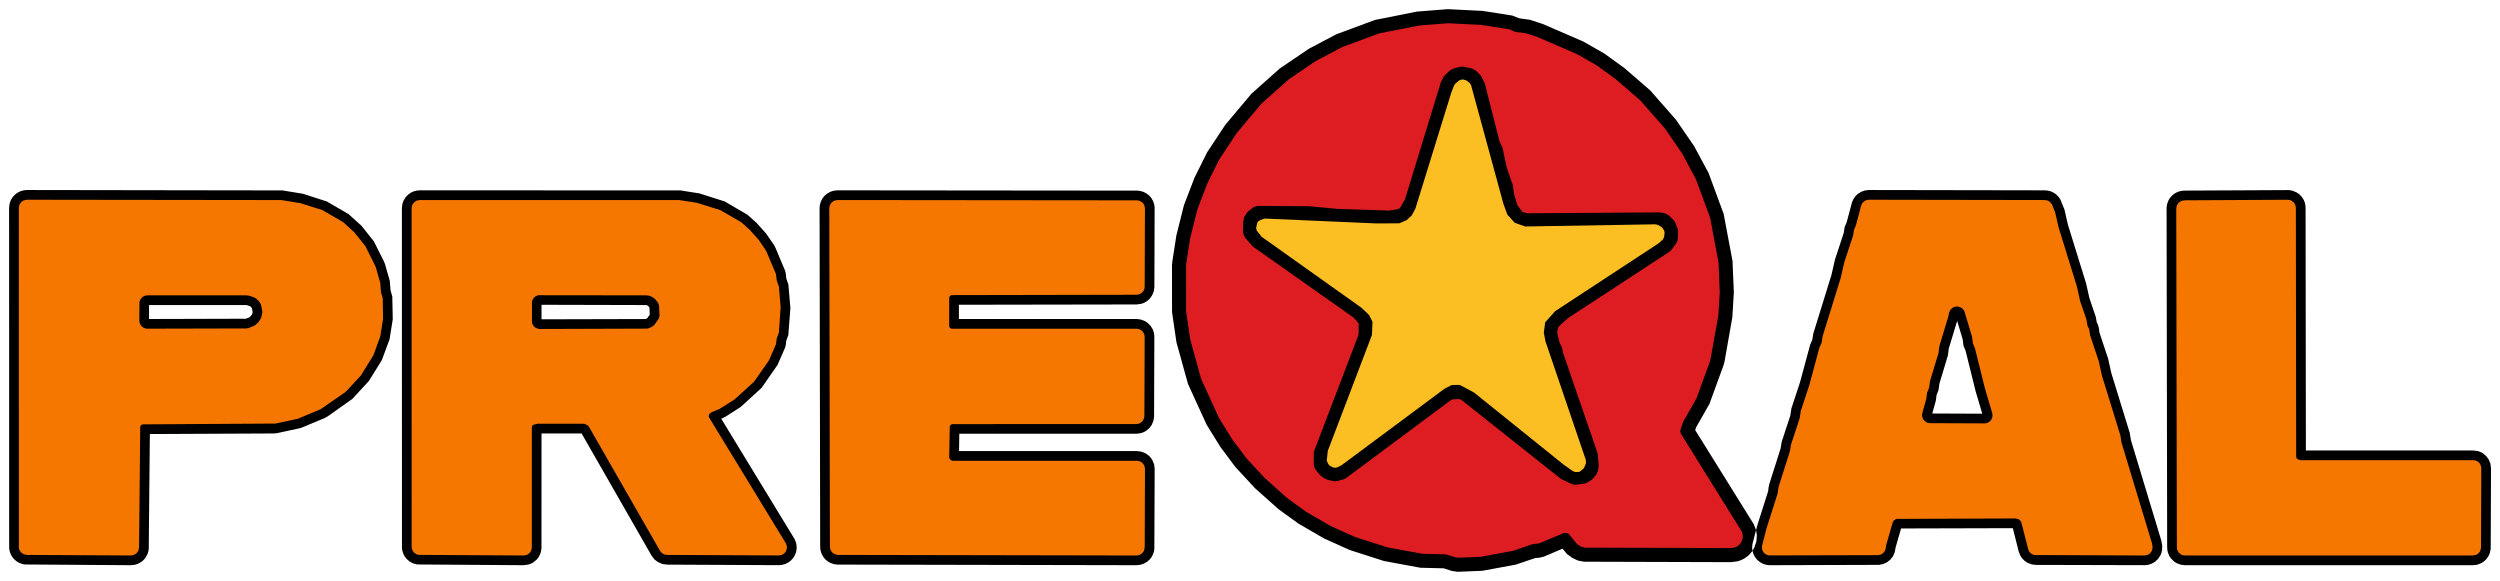
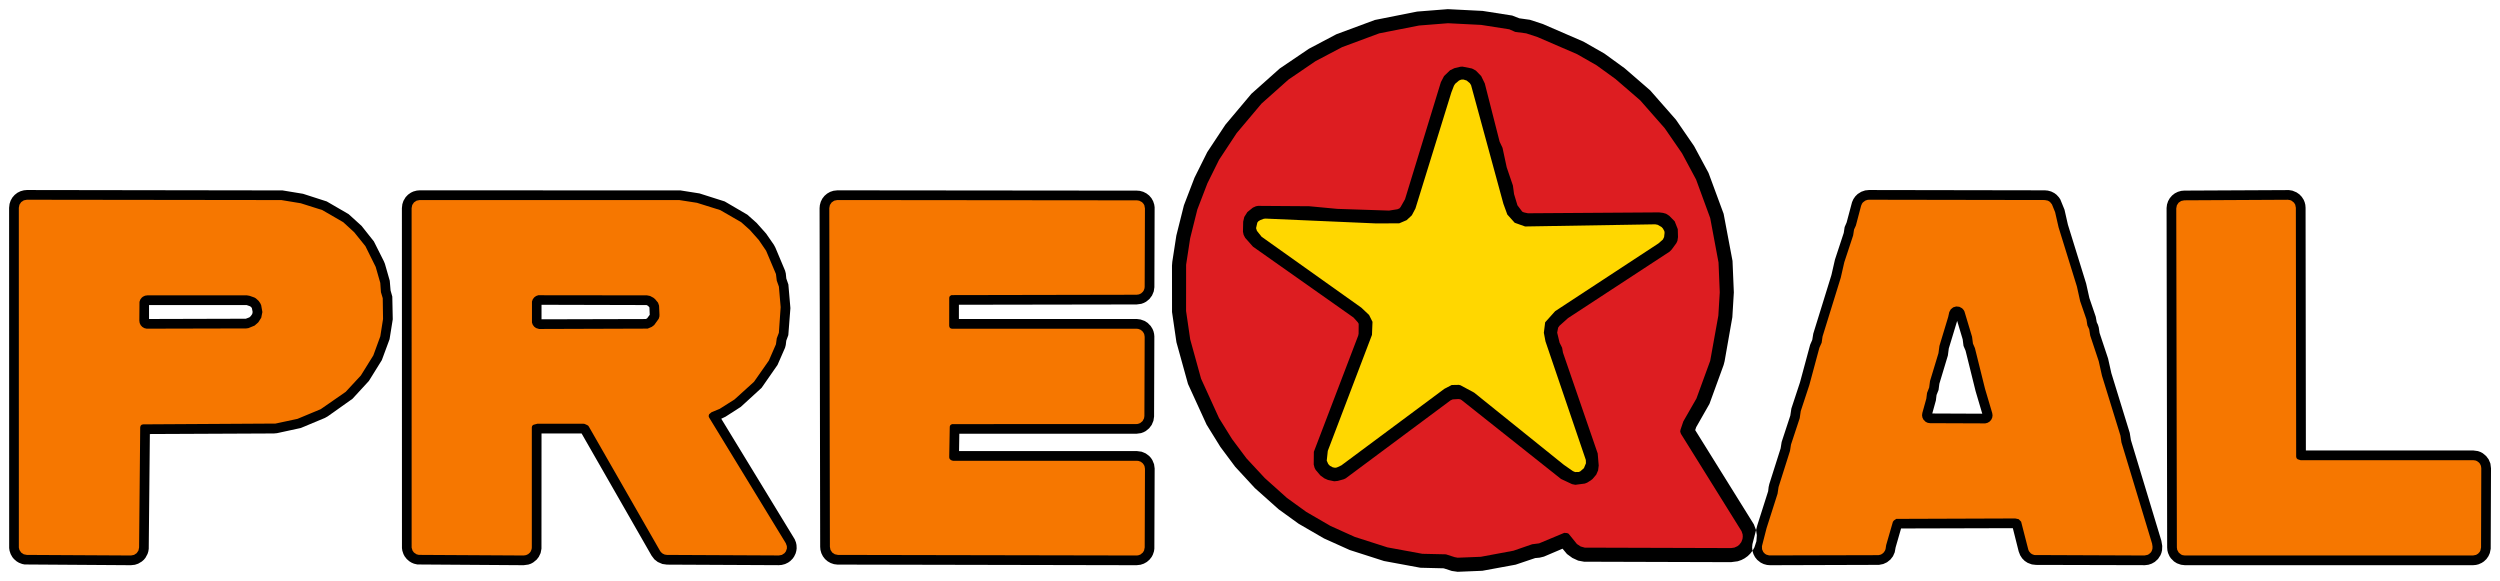
<svg xmlns="http://www.w3.org/2000/svg" viewBox="-6 -580 8236 1914">
  <path fill="#000000" fill-rule="evenodd" d="M 24.2,1225.7 L 25.5,1234.5 L 29.1,1245.3 L 34.7,1255.3 L 40.0,1261.7 L 48.6,1269.2 L 56.2,1273.8 L 66.8,1277.9 L 75.0,1279.6 L 425.3,1282.0 L 438.3,1280.6 L 449.2,1277.0 L 461.2,1269.9 L 467.9,1264.0 L 473.2,1257.6 L 480.1,1244.8 L 482.6,1236.9 L 484.0,1228.1 L 487.7,849.9 L 896.4,848.0 L 906.7,847.0 L 984.9,830.0 L 1064.3,796.9 L 1073.7,791.6 L 1155.2,733.8 L 1209.2,675.1 L 1251.9,606.4 L 1277.4,537.5 L 1287.9,471.9 L 1286.4,397.0 L 1280.7,376.8 L 1278.0,344.8 L 1262.0,289.0 L 1258.5,280.5 L 1225.7,215.3 L 1185.1,164.1 L 1142.4,125.4 L 1070.4,83.6 L 992.2,58.4 L 924.8,47.3 L 82.6,46.0 L 72.7,46.9 L 61.7,49.9 L 51.4,55.0 L 42.3,62.1 L 34.8,70.7 L 29.1,80.7 L 25.5,91.6 L 24.0,104.6 L 24.2,1225.7 M 485.0,425.0 L 806.6,425.0 L 818.2,429.1 L 822.3,432.7 L 823.8,435.1 L 826.3,447.8 L 825.0,454.4 L 820.3,461.2 L 815.8,465.4 L 803.9,470.0 L 485.0,470.9 L 485.0,425.0 M 1318.2,1225.7 L 1319.5,1234.5 L 1323.1,1245.3 L 1327.0,1252.7 L 1334.0,1261.7 L 1342.6,1269.2 L 1350.2,1273.8 L 1357.8,1277.0 L 1369.0,1279.6 L 1719.1,1282.0 L 1734.7,1279.9 L 1743.1,1277.0 L 1750.5,1273.0 L 1761.8,1263.8 L 1768.9,1254.7 L 1775.0,1242.0 L 1777.8,1227.6 L 1778.0,848.0 L 1910.0,848.0 L 2140.6,1250.6 L 2149.8,1262.7 L 2160.9,1271.4 L 2176.2,1278.0 L 2191.2,1280.1 L 2559.7,1281.9 L 2569.4,1281.1 L 2580.4,1278.2 L 2590.5,1273.3 L 2597.6,1268.2 L 2605.5,1260.2 L 2610.2,1253.4 L 2615.1,1243.3 L 2617.4,1234.8 L 2618.5,1226.7 L 2618.0,1215.4 L 2616.2,1206.9 L 2612.0,1196.4 L 2370.1,799.5 L 2384.1,792.8 L 2434.4,760.5 L 2503.0,697.7 L 2555.5,622.2 L 2580.3,565.5 L 2582.6,556.6 L 2584.3,542.3 L 2591.0,524.1 L 2597.9,435.0 L 2591.2,357.1 L 2584.4,337.5 L 2582.7,320.7 L 2580.4,311.8 L 2548.5,235.9 L 2543.1,225.9 L 2517.8,189.4 L 2486.7,154.5 L 2456.0,127.2 L 2381.4,83.6 L 2298.4,57.2 L 2235.7,47.3 L 1376.6,47.0 L 1366.7,47.9 L 1355.6,50.9 L 1347.6,54.7 L 1338.2,61.3 L 1330.3,69.6 L 1323.1,81.7 L 1319.5,92.6 L 1318.0,105.6 L 1318.2,1225.7 M 1778.0,424.1 L 2124.0,425.0 L 2128.9,427.6 L 2133.5,432.7 L 2134.5,457.0 L 2125.8,468.8 L 2121.4,471.0 L 1778.0,471.9 L 1778.0,424.1 M 2696.0,1221.6 L 2696.8,1231.4 L 2699.9,1242.5 L 2705.0,1252.7 L 2712.0,1261.8 L 2720.7,1269.3 L 2730.6,1274.9 L 2741.5,1278.6 L 2752.8,1280.0 L 3738.4,1282.0 L 3751.4,1280.5 L 3762.2,1276.9 L 3772.2,1271.3 L 3780.9,1263.8 L 3788.0,1254.8 L 3791.9,1247.4 L 3795.6,1236.6 L 3796.9,1227.8 L 3797.9,963.2 L 3795.9,949.2 L 3790.3,935.7 L 3785.7,928.7 L 3779.8,922.1 L 3768.4,913.7 L 3754.9,908.1 L 3739.4,906.0 L 3153.5,906.0 L 3154.4,849.0 L 3737.5,849.0 L 3753.0,846.9 L 3761.3,843.9 L 3768.7,840.0 L 3779.9,830.8 L 3788.3,819.5 L 3793.9,806.1 L 3796.0,792.2 L 3796.9,528.2 L 3796.1,519.9 L 3794.0,511.2 L 3790.8,503.5 L 3784.7,493.7 L 3774.4,483.4 L 3764.6,477.2 L 3751.4,472.5 L 3740.0,471.0 L 3153.0,471.0 L 3153.0,424.0 L 3738.6,423.0 L 3754.0,420.9 L 3762.3,417.9 L 3769.7,414.0 L 3780.9,404.8 L 3789.3,393.5 L 3794.9,380.1 L 3797.0,366.2 L 3797.8,102.6 L 3796.5,93.8 L 3792.9,82.8 L 3787.3,72.8 L 3779.8,64.1 L 3770.7,57.1 L 3760.4,51.9 L 3749.3,48.8 L 3739.4,48.0 L 2752.6,47.0 L 2739.7,48.5 L 2728.8,52.1 L 2718.8,57.8 L 2710.1,65.3 L 2703.0,74.4 L 2697.9,84.7 L 2694.9,95.8 L 2694.0,105.7 L 2696.0,1221.6 M 3856.015,282.343 L 3855.0,295.099 L 3855.145,447.884 L 3869.641,547.469 L 3907.764,685.034 L 3969.081,819.119 L 4014.453,892.322 L 4063.158,957.698 L 4128.099,1028.002 L 4206.231,1097.726 L 4272.041,1145.272 L 4355.826,1193.833 L 4440.481,1231.956 L 4553.403,1268.196 L 4673.282,1290.374 L 4750.109,1292.258 L 4776.927,1300.956 L 4796.061,1303.71 L 4877.527,1300.376 L 4987.114,1280.227 L 5051.62,1258.484 L 5066.116,1257.179 L 5080.322,1253.7 L 5141.638,1227.608 L 5156.279,1245.147 L 5173.964,1258.049 L 5193.098,1266.891 L 5212.522,1270.515 L 5696.679,1271.965 L 5718.857,1269.065 L 5730.889,1264.862 L 5741.47,1259.353 L 5751.762,1251.96 L 5760.315,1243.553 L 5767.997,1233.551 L 5773.796,1223.114 L 5780.319,1203.255 L 5781.768,1183.106 L 5779.304,1166.871 L 5771.911,1147.446 L 5578.684,836.949 L 5581.873,827.381 L 5625.65,750.554 L 5672.326,622.412 L 5675.515,610.091 L 5701.027,464.989 L 5705.956,383.378 L 5701.607,279.589 L 5672.326,124.34 L 5622.606,-10.325 L 5574.915,-98.894 L 5515.048,-185.868 L 5430.248,-282.409 L 5346.173,-355.178 L 5279.203,-403.738 L 5210.348,-443.022 L 5075.973,-501.149 L 5034.225,-514.775 L 4999.146,-519.704 L 4975.808,-528.836 L 4878.396,-544.057 L 4763.735,-549.855 L 4662.7,-541.882 L 4523.397,-514.196 L 4396.414,-467.085 L 4306.106,-419.394 L 4210.145,-354.453 L 4116.647,-271.103 L 4030.833,-169.053 L 3971.111,-78.745 L 3929.218,5.33 L 3894.283,96.363 L 3869.351,195.949 L 3856.015,282.343 M 5767.178,1212.7 L 5766.178,1223.9 L 5767.378,1235.1 L 5770.678,1245.8 L 5775.978,1255.8 L 5783.078,1264.5 L 5794.278,1273.4 L 5804.378,1278.3 L 5815.278,1281.2 L 5824.878,1282.0 L 6184.178,1280.9 L 6198.178,1278.1 L 6210.678,1272.3 L 6221.778,1263.4 L 6230.178,1252.6 L 6235.978,1239.5 L 6238.878,1223.5 L 6256.878,1161.0 L 6625.078,1160.0 L 6644.378,1236.8 L 6649.278,1249.4 L 6655.778,1259.4 L 6664.078,1267.8 L 6673.978,1274.3 L 6687.678,1279.4 L 6701.078,1281.0 L 7060.378,1281.9 L 7071.878,1280.5 L 7082.778,1276.8 L 7092.878,1271.1 L 7103.378,1261.5 L 7111.478,1249.2 L 7114.578,1241.4 L 7116.678,1232.7 L 7117.278,1218.5 L 7114.378,1201.4 L 7013.978,869.5 L 7010.278,846.2 L 6949.578,649.1 L 6938.878,601.2 L 6910.778,516.7 L 6908.178,498.8 L 6905.578,490.1 L 6901.478,481.5 L 6898.278,463.5 L 6877.278,402.0 L 6866.678,354.4 L 6806.478,160.0 L 6795.278,110.7 L 6781.478,76.9 L 6776.778,69.9 L 6768.978,61.5 L 6761.778,56.1 L 6751.478,50.9 L 6740.378,47.9 L 6730.478,47.0 L 6150.978,46.0 L 6138.578,47.3 L 6125.878,51.7 L 6113.978,59.1 L 6106.178,66.8 L 6099.878,75.9 L 6095.378,85.9 L 6077.478,153.1 L 6070.978,168.0 L 6068.078,187.1 L 6039.078,275.2 L 6027.478,326.0 L 5967.678,519.1 L 5964.278,539.8 L 5957.378,555.7 L 5923.878,679.6 L 5895.478,765.9 L 5891.978,789.2 L 5863.478,876.0 L 5860.078,897.2 L 5822.778,1014.8 L 5820.578,1024.5 L 5818.978,1038.3 L 5782.978,1151.4 L 5767.178,1212.7 M 6359.678,782.2 L 6371.578,739.3 L 6373.778,721.3 L 6380.378,704.7 L 6383.078,684.1 L 6411.078,591.2 L 6414.078,568.1 L 6441.678,477.1 L 6459.878,538.0 L 6462.578,559.4 L 6469.378,575.4 L 6502.478,708.9 L 6524.378,782.9 L 6359.678,782.2 M 7189.778,47.9 L 7179.878,48.8 L 7168.878,51.9 L 7158.678,57.0 L 7149.678,64.1 L 7142.178,72.8 L 7136.578,82.7 L 7132.978,93.6 L 7131.578,105.0 L 7133.478,1223.5 L 7134.278,1233.4 L 7136.478,1242.0 L 7141.178,1252.5 L 7145.778,1259.4 L 7156.078,1269.7 L 7165.778,1275.8 L 7179.078,1280.5 L 7191.978,1282.0 L 8140.978,1282.0 L 8150.878,1281.1 L 8159.478,1279.0 L 8169.878,1274.3 L 8176.878,1269.7 L 8185.178,1261.9 L 8191.778,1252.5 L 8196.478,1242.1 L 8199.378,1227.8 L 8200.378,962.8 L 8198.378,947.2 L 8192.778,933.7 L 8184.378,922.4 L 8173.178,913.1 L 8165.778,909.1 L 8157.378,906.1 L 8141.878,904.0 L 7590.478,904.0 L 7589.478,104.6 L 7588.678,94.7 L 7586.478,86.1 L 7583.278,78.3 L 7577.078,68.6 L 7569.178,60.3 L 7559.678,53.7 L 7546.178,48.1 L 7534.778,46.2 L 7189.778,47.9" />
  <path fill="#F67700" fill-rule="evenodd" d="M 56.1,1224.1 L 58.0,1231.7 L 63.7,1240.3 L 72.3,1246.1 L 82.4,1248.1 L 425.5,1250.0 L 435.7,1248.0 L 444.3,1242.3 L 450.1,1233.8 L 452.2,1223.6 L 455.9,827.8 L 457.1,822.8 L 460.8,819.1 L 465.8,818.0 L 901.7,815.4 L 974.0,799.9 L 1050.4,768.1 L 1132.9,710.9 L 1182.9,656.9 L 1223.9,590.9 L 1246.9,528.0 L 1255.9,471.0 L 1254.9,402.4 L 1249.0,382.6 L 1246.8,352.0 L 1231.7,299.3 L 1197.9,231.1 L 1160.9,185.1 L 1124.9,152.1 L 1055.9,112.1 L 984.8,89.6 L 921.0,79.1 L 82.6,78.0 L 72.4,80.0 L 63.8,85.8 L 58.0,94.4 L 56.0,104.6 L 56.1,1224.1 M 807.5,393.0 L 816.2,394.5 L 832.3,400.2 L 837.0,403.0 L 846.1,411.3 L 851.3,418.8 L 854.4,425.5 L 858.4,448.0 L 854.6,466.8 L 844.9,481.9 L 832.8,492.6 L 812.3,501.0 L 805.0,502.0 L 477.0,502.8 L 469.4,500.9 L 462.7,496.9 L 457.5,491.2 L 454.1,484.1 L 453.0,476.4 L 453.5,414.4 L 456.1,407.0 L 460.8,400.8 L 464.8,397.5 L 471.9,394.1 L 479.6,393.0 L 807.5,393.0 M 1350.1,1224.2 L 1353.1,1234.0 L 1357.7,1240.3 L 1366.3,1246.1 L 1373.8,1248.0 L 1719.3,1250.0 L 1727.0,1248.8 L 1734.1,1245.5 L 1739.9,1240.3 L 1742.8,1236.0 L 1745.5,1228.6 L 1746.0,1223.4 L 1746.0,828.5 L 1746.7,824.3 L 1748.7,821.3 L 1751.7,819.3 L 1764.1,816.0 L 1916.2,816.0 L 1919.9,816.5 L 1928.7,820.5 L 1931.7,822.4 L 1933.8,825.2 L 2168.4,1234.7 L 2171.3,1238.8 L 2177.0,1243.8 L 2183.8,1247.0 L 2191.3,1248.1 L 2559.9,1249.9 L 2569.9,1248.0 L 2578.5,1242.4 L 2583.1,1236.4 L 2586.4,1226.7 L 2586.2,1219.1 L 2582.7,1209.5 L 2330.1,795.5 L 2328.5,790.7 L 2330.1,784.8 L 2337.7,778.3 L 2365.0,766.9 L 2413.9,735.9 L 2477.9,677.9 L 2526.9,607.9 L 2550.3,554.2 L 2553.0,534.5 L 2559.9,516.4 L 2565.8,431.9 L 2560.0,364.3 L 2553.0,344.6 L 2550.3,322.8 L 2517.9,246.1 L 2493.8,210.7 L 2464.0,177.2 L 2435.9,152.1 L 2366.9,112.2 L 2290.0,88.1 L 2232.0,79.1 L 1376.6,79.0 L 1366.4,81.0 L 1357.8,86.8 L 1352.0,95.4 L 1350.0,105.6 L 1350.1,1224.2 M 2125.4,393.0 L 2135.5,395.0 L 2146.8,401.0 L 2152.2,405.6 L 2161.8,417.1 L 2165.2,426.9 L 2166.6,457.6 L 2166.3,462.8 L 2164.1,470.1 L 2149.2,490.8 L 2141.3,496.8 L 2127.6,502.6 L 1770.0,503.8 L 1760.1,500.8 L 1753.8,496.2 L 1749.1,489.9 L 1746.5,482.6 L 1746.5,413.4 L 1749.1,406.1 L 1753.8,399.8 L 1760.1,395.2 L 1767.4,392.6 L 2125.4,393.0 M 2728.0,1221.5 L 2730.0,1231.7 L 2735.7,1240.3 L 2744.3,1246.0 L 2754.5,1248.1 L 3738.5,1250.0 L 3743.6,1249.5 L 3751.0,1246.9 L 3759.0,1240.3 L 3763.0,1233.7 L 3765.1,1223.5 L 3766.0,964.7 L 3764.8,956.9 L 3762.9,952.1 L 3758.2,945.8 L 3752.0,941.1 L 3744.6,938.5 L 3739.4,938.0 L 3134.2,938.0 L 3129.5,937.0 L 3124.2,933.7 L 3121.7,930.1 L 3121.1,926.0 L 3122.9,825.2 L 3125.0,820.3 L 3130.3,817.2 L 3737.5,817.0 L 3742.7,816.5 L 3750.0,813.9 L 3758.0,807.3 L 3762.9,798.2 L 3764.1,790.5 L 3765.0,529.7 L 3763.8,521.9 L 3761.8,517.1 L 3757.2,510.8 L 3750.9,506.1 L 3743.6,503.5 L 3738.4,503.0 L 3130.9,503.0 L 3126.8,502.3 L 3123.7,500.3 L 3121.7,497.2 L 3121.0,493.1 L 3121.1,400.4 L 3123.1,395.4 L 3128.5,392.2 L 3738.5,391.0 L 3746.2,389.9 L 3753.2,386.6 L 3759.0,381.3 L 3761.9,377.0 L 3764.5,369.7 L 3765.0,364.6 L 3765.9,106.6 L 3764.0,96.4 L 3761.5,91.8 L 3756.3,86.0 L 3747.1,81.1 L 3739.4,80.0 L 2752.6,79.0 L 2742.4,81.0 L 2733.8,86.8 L 2728.0,95.4 L 2726.0,105.6 L 2728.0,1221.5 M 5798.578,1219.2 L 5798.878,1229.4 L 5802.978,1238.7 L 5808.278,1244.2 L 5812.578,1247.0 L 5822.278,1249.8 L 6182.578,1248.9 L 6189.978,1247.1 L 6194.478,1244.7 L 6200.178,1239.7 L 6204.278,1233.2 L 6205.878,1228.4 L 6207.778,1215.8 L 6229.978,1139.0 L 6233.278,1134.7 L 6241.078,1129.4 L 6632.878,1128.0 L 6644.278,1130.4 L 6652.378,1138.6 L 6676.278,1231.6 L 6678.578,1236.4 L 6683.778,1242.5 L 6688.178,1245.6 L 6695.778,1248.5 L 7058.878,1250.0 L 7069.078,1247.9 L 7073.678,1245.4 L 7079.578,1240.1 L 7082.378,1235.8 L 7084.978,1228.3 L 7085.278,1220.5 L 7083.778,1210.7 L 6982.878,877.4 L 6979.778,855.6 L 6918.778,657.9 L 6907.978,609.6 L 6879.978,525.4 L 6876.678,504.8 L 6870.678,491.9 L 6867.578,472.3 L 6846.878,412.3 L 6836.178,363.9 L 6775.778,168.9 L 6764.378,119.0 L 6753.878,93.2 L 6747.278,85.1 L 6740.578,81.0 L 6730.378,79.0 L 6150.978,78.0 L 6145.978,78.5 L 6138.978,80.9 L 6131.078,86.9 L 6128.078,91.0 L 6125.178,97.9 L 6107.978,163.1 L 6101.978,176.2 L 6098.978,195.6 L 6069.878,283.8 L 6058.178,334.9 L 5998.178,528.6 L 5995.278,549.0 L 5987.778,565.6 L 5954.678,688.4 L 5926.378,774.3 L 5922.978,797.6 L 5894.278,884.5 L 5890.978,905.4 L 5853.278,1024.5 L 5849.978,1046.5 L 5813.678,1160.3 L 5798.578,1219.2 M 6340.078,733.3 L 6342.478,714.4 L 6349.478,696.5 L 6352.178,675.6 L 6380.078,583.5 L 6383.278,559.5 L 6412.178,464.0 L 6415.678,448.1 L 6420.678,439.0 L 6428.678,432.5 L 6438.578,429.6 L 6448.878,430.7 L 6457.978,435.6 L 6463.178,441.4 L 6465.678,446.0 L 6490.778,529.6 L 6493.678,551.9 L 6500.178,566.9 L 6533.378,700.5 L 6557.178,780.8 L 6558.278,788.5 L 6557.078,796.2 L 6553.678,803.2 L 6548.478,808.9 L 6541.778,812.9 L 6534.178,814.8 L 6352.478,814.1 L 6344.878,813.0 L 6337.878,809.7 L 6330.678,802.5 L 6327.278,795.6 L 6325.978,788.1 L 6326.978,780.4 L 6340.078,733.3 M 7189.878,79.9 L 7179.778,82.0 L 7171.178,87.7 L 7165.478,96.3 L 7163.478,106.5 L 7165.478,1223.5 L 7166.578,1231.2 L 7171.478,1240.3 L 7179.478,1246.9 L 7184.278,1248.9 L 7191.978,1250.0 L 8140.978,1250.0 L 8151.178,1248.0 L 8157.778,1244.0 L 8163.078,1238.2 L 8165.478,1233.7 L 8167.578,1223.5 L 8168.378,962.6 L 8167.278,954.9 L 8163.978,947.8 L 8160.678,943.8 L 8154.378,939.1 L 8149.578,937.1 L 8141.878,936.0 L 7572.978,936.0 L 7563.378,933.0 L 7559.578,929.2 L 7558.478,924.2 L 7557.478,104.6 L 7555.478,94.4 L 7551.378,87.7 L 7543.378,81.2 L 7538.578,79.2 L 7530.778,78.1 L 7189.878,79.9" />
  <path fill="#DD1D21" fill-rule="evenodd" d="M 3901.531,292.2 L 3901.386,444.55 L 3915.012,538.047 L 3950.817,667.639 L 4009.959,797.375 L 4052.721,866.23 L 4100.267,929.866 L 4160.714,994.952 L 4233.483,1060.182 L 4297.409,1106.424 L 4377.135,1152.665 L 4457.151,1188.759 L 4564.854,1223.259 L 4679.805,1244.423 L 4757.357,1246.162 L 4786.204,1255.439 L 4796.351,1257.324 L 4872.453,1254.28 L 4979.866,1234.276 L 5041.618,1212.967 L 5064.376,1210.068 L 5147.292,1175.423 L 5156.569,1176.148 L 5161.642,1178.322 L 5189.039,1212.242 L 5201.361,1220.36 L 5214.842,1224.129 L 5696.824,1225.578 L 5707.84,1223.984 L 5717.987,1219.345 L 5723.786,1214.706 L 5730.599,1205.864 L 5734.512,1195.427 L 5735.382,1188.034 L 5734.947,1180.642 L 5731.468,1170.06 L 5531.718,849.27 L 5529.253,842.167 L 5530.123,836.079 L 5539.545,808.247 L 5582.742,732.869 L 5628.114,608.496 L 5654.931,459.625 L 5659.57,382.943 L 5655.511,284.807 L 5628.114,138.401 L 5581.583,11.418 L 5535.342,-74.831 L 5478.373,-157.456 L 5397.632,-249.359 L 5315.877,-319.953 L 5253.98,-364.745 L 5189.619,-401.564 L 5059.448,-457.807 L 5021.904,-470.129 L 4985.665,-474.912 L 4966.24,-483.465 L 4873.468,-497.96 L 4764.315,-503.469 L 4668.934,-495.931 L 4537.747,-470.129 L 4415.549,-424.757 L 4327.85,-378.516 L 4238.701,-317.779 L 4149.987,-238.777 L 4068.087,-141.511 L 4009.959,-53.377 L 3971.69,23.885 L 3938.495,110.279 L 3914.867,204.936 L 3901.531,292.2 M 4089.54,150.142 L 4093.164,134.777 L 4103.311,118.687 L 4121.431,104.046 L 4131.433,99.552 L 4138.681,98.248 L 4306.976,99.407 L 4399.603,108.105 L 4570.073,113.758 L 4597.47,109.409 L 4604.138,106.655 L 4608.052,102.162 L 4622.692,76.359 L 4740.832,-309.371 L 4751.269,-329.375 L 4771.128,-348.51 L 4785.189,-355.323 L 4805.048,-360.106 L 4812.006,-360.541 L 4843.317,-354.308 L 4856.218,-347.35 L 4873.613,-329.375 L 4885.499,-305.023 L 4934.35,-113.245 L 4943.917,-92.951 L 4957.688,-28.735 L 4978.127,31.278 L 4981.896,59.399 L 4993.057,96.363 L 5008.858,117.237 L 5014.221,119.701 L 5027.557,122.6 L 5459.529,119.701 L 5472.575,121.296 L 5482.722,124.195 L 5493.159,130.863 L 5511.134,149.128 L 5521.281,174.93 L 5522.005,201.167 L 5520.121,213.344 L 5516.787,220.736 L 5501.422,241.755 L 5494.319,249.003 L 5159.613,468.033 L 5131.491,493.256 L 5127.143,499.344 L 5123.954,515.869 L 5131.926,549.064 L 5140.189,565.444 L 5143.088,581.824 L 5257.459,913.921 L 5260.793,953.639 L 5258.764,969.729 L 5252.675,983.645 L 5240.499,997.996 L 5234.556,1002.634 L 5222.524,1010.172 L 5214.842,1013.071 L 5183.821,1017.13 L 5172.949,1014.956 L 5136.565,997.851 L 4809.252,738.088 L 4804.758,735.479 L 4798.38,734.609 L 4779.681,735.769 L 4772.868,738.813 L 4427.58,995.676 L 4420.912,998.866 L 4400.908,1004.374 L 4389.456,1005.534 L 4368.873,1001.185 L 4356.841,995.821 L 4343.94,986.399 L 4328.43,968.135 L 4324.806,961.322 L 4321.906,950.305 L 4322.341,908.412 L 4468.458,525.726 L 4469.763,519.348 L 4470.053,486.732 L 4467.153,481.804 L 4453.093,466.149 L 4121.866,232.623 L 4096.208,203.631 L 4091.135,194.064 L 4088.816,183.482 L 4089.54,150.142" />
-   <path fill="#FBBF24" fill-rule="evenodd" d="M 4145.929,145.069 L 4139.551,148.983 L 4136.072,153.476 L 4132.013,171.596 L 4134.767,180.438 L 4150.132,199.863 L 4478.75,433.533 L 4504.262,457.596 L 4515.569,480.209 L 4513.83,523.262 L 4368.293,905.368 L 4364.814,937.549 L 4369.742,948.71 L 4375.396,954.654 L 4384.673,959.582 L 4392.356,961.032 L 4398.299,960.017 L 4413.084,953.059 L 4752.284,700.979 L 4776.492,688.368 L 4800.12,687.933 L 4805.483,689.237 L 4850.42,713.445 L 5145.987,951.32 L 5175.703,972.048 L 5182.951,975.093 L 5195.417,974.948 L 5200.491,972.483 L 5212.087,962.336 L 5218.755,946.101 L 5218.321,935.229 L 5085.395,544.57 L 5080.032,516.304 L 5084.38,481.804 L 5117.43,444.985 L 5457.645,221.896 L 5472.285,208.995 L 5476.199,200.877 L 5477.794,187.106 L 5477.069,181.453 L 5472.285,172.756 L 5467.502,167.682 L 5455.47,160.724 L 5447.063,158.985 L 5018.28,166.088 L 4984.07,153.911 L 4959.717,126.804 L 4946.816,91.435 L 4840.273,-299.514 L 4836.069,-306.182 L 4825.632,-314.735 L 4814.905,-318.069 L 4807.657,-317.634 L 4800.554,-314.735 L 4787.943,-304.008 L 4783.884,-297.63 L 4775.332,-275.451 L 4657.047,106.8 L 4645.161,129.268 L 4627.911,145.359 L 4603.413,155.796 L 4525.136,155.941 L 4163.324,140.14 L 4157.525,140.72 L 4145.929,145.069" />
+   <path fill="#FFD700" fill-rule="evenodd" d="M 4145.929,145.069 L 4139.551,148.983 L 4136.072,153.476 L 4132.013,171.596 L 4134.767,180.438 L 4150.132,199.863 L 4478.75,433.533 L 4504.262,457.596 L 4515.569,480.209 L 4513.83,523.262 L 4368.293,905.368 L 4364.814,937.549 L 4369.742,948.71 L 4375.396,954.654 L 4384.673,959.582 L 4392.356,961.032 L 4398.299,960.017 L 4413.084,953.059 L 4752.284,700.979 L 4776.492,688.368 L 4800.12,687.933 L 4805.483,689.237 L 4850.42,713.445 L 5145.987,951.32 L 5175.703,972.048 L 5182.951,975.093 L 5195.417,974.948 L 5200.491,972.483 L 5212.087,962.336 L 5218.755,946.101 L 5218.321,935.229 L 5085.395,544.57 L 5080.032,516.304 L 5084.38,481.804 L 5117.43,444.985 L 5457.645,221.896 L 5472.285,208.995 L 5476.199,200.877 L 5477.794,187.106 L 5477.069,181.453 L 5472.285,172.756 L 5467.502,167.682 L 5455.47,160.724 L 5447.063,158.985 L 5018.28,166.088 L 4984.07,153.911 L 4959.717,126.804 L 4946.816,91.435 L 4840.273,-299.514 L 4836.069,-306.182 L 4825.632,-314.735 L 4814.905,-318.069 L 4807.657,-317.634 L 4800.554,-314.735 L 4787.943,-304.008 L 4783.884,-297.63 L 4775.332,-275.451 L 4657.047,106.8 L 4645.161,129.268 L 4627.911,145.359 L 4603.413,155.796 L 4525.136,155.941 L 4163.324,140.14 L 4157.525,140.72 L 4145.929,145.069" />
</svg>
